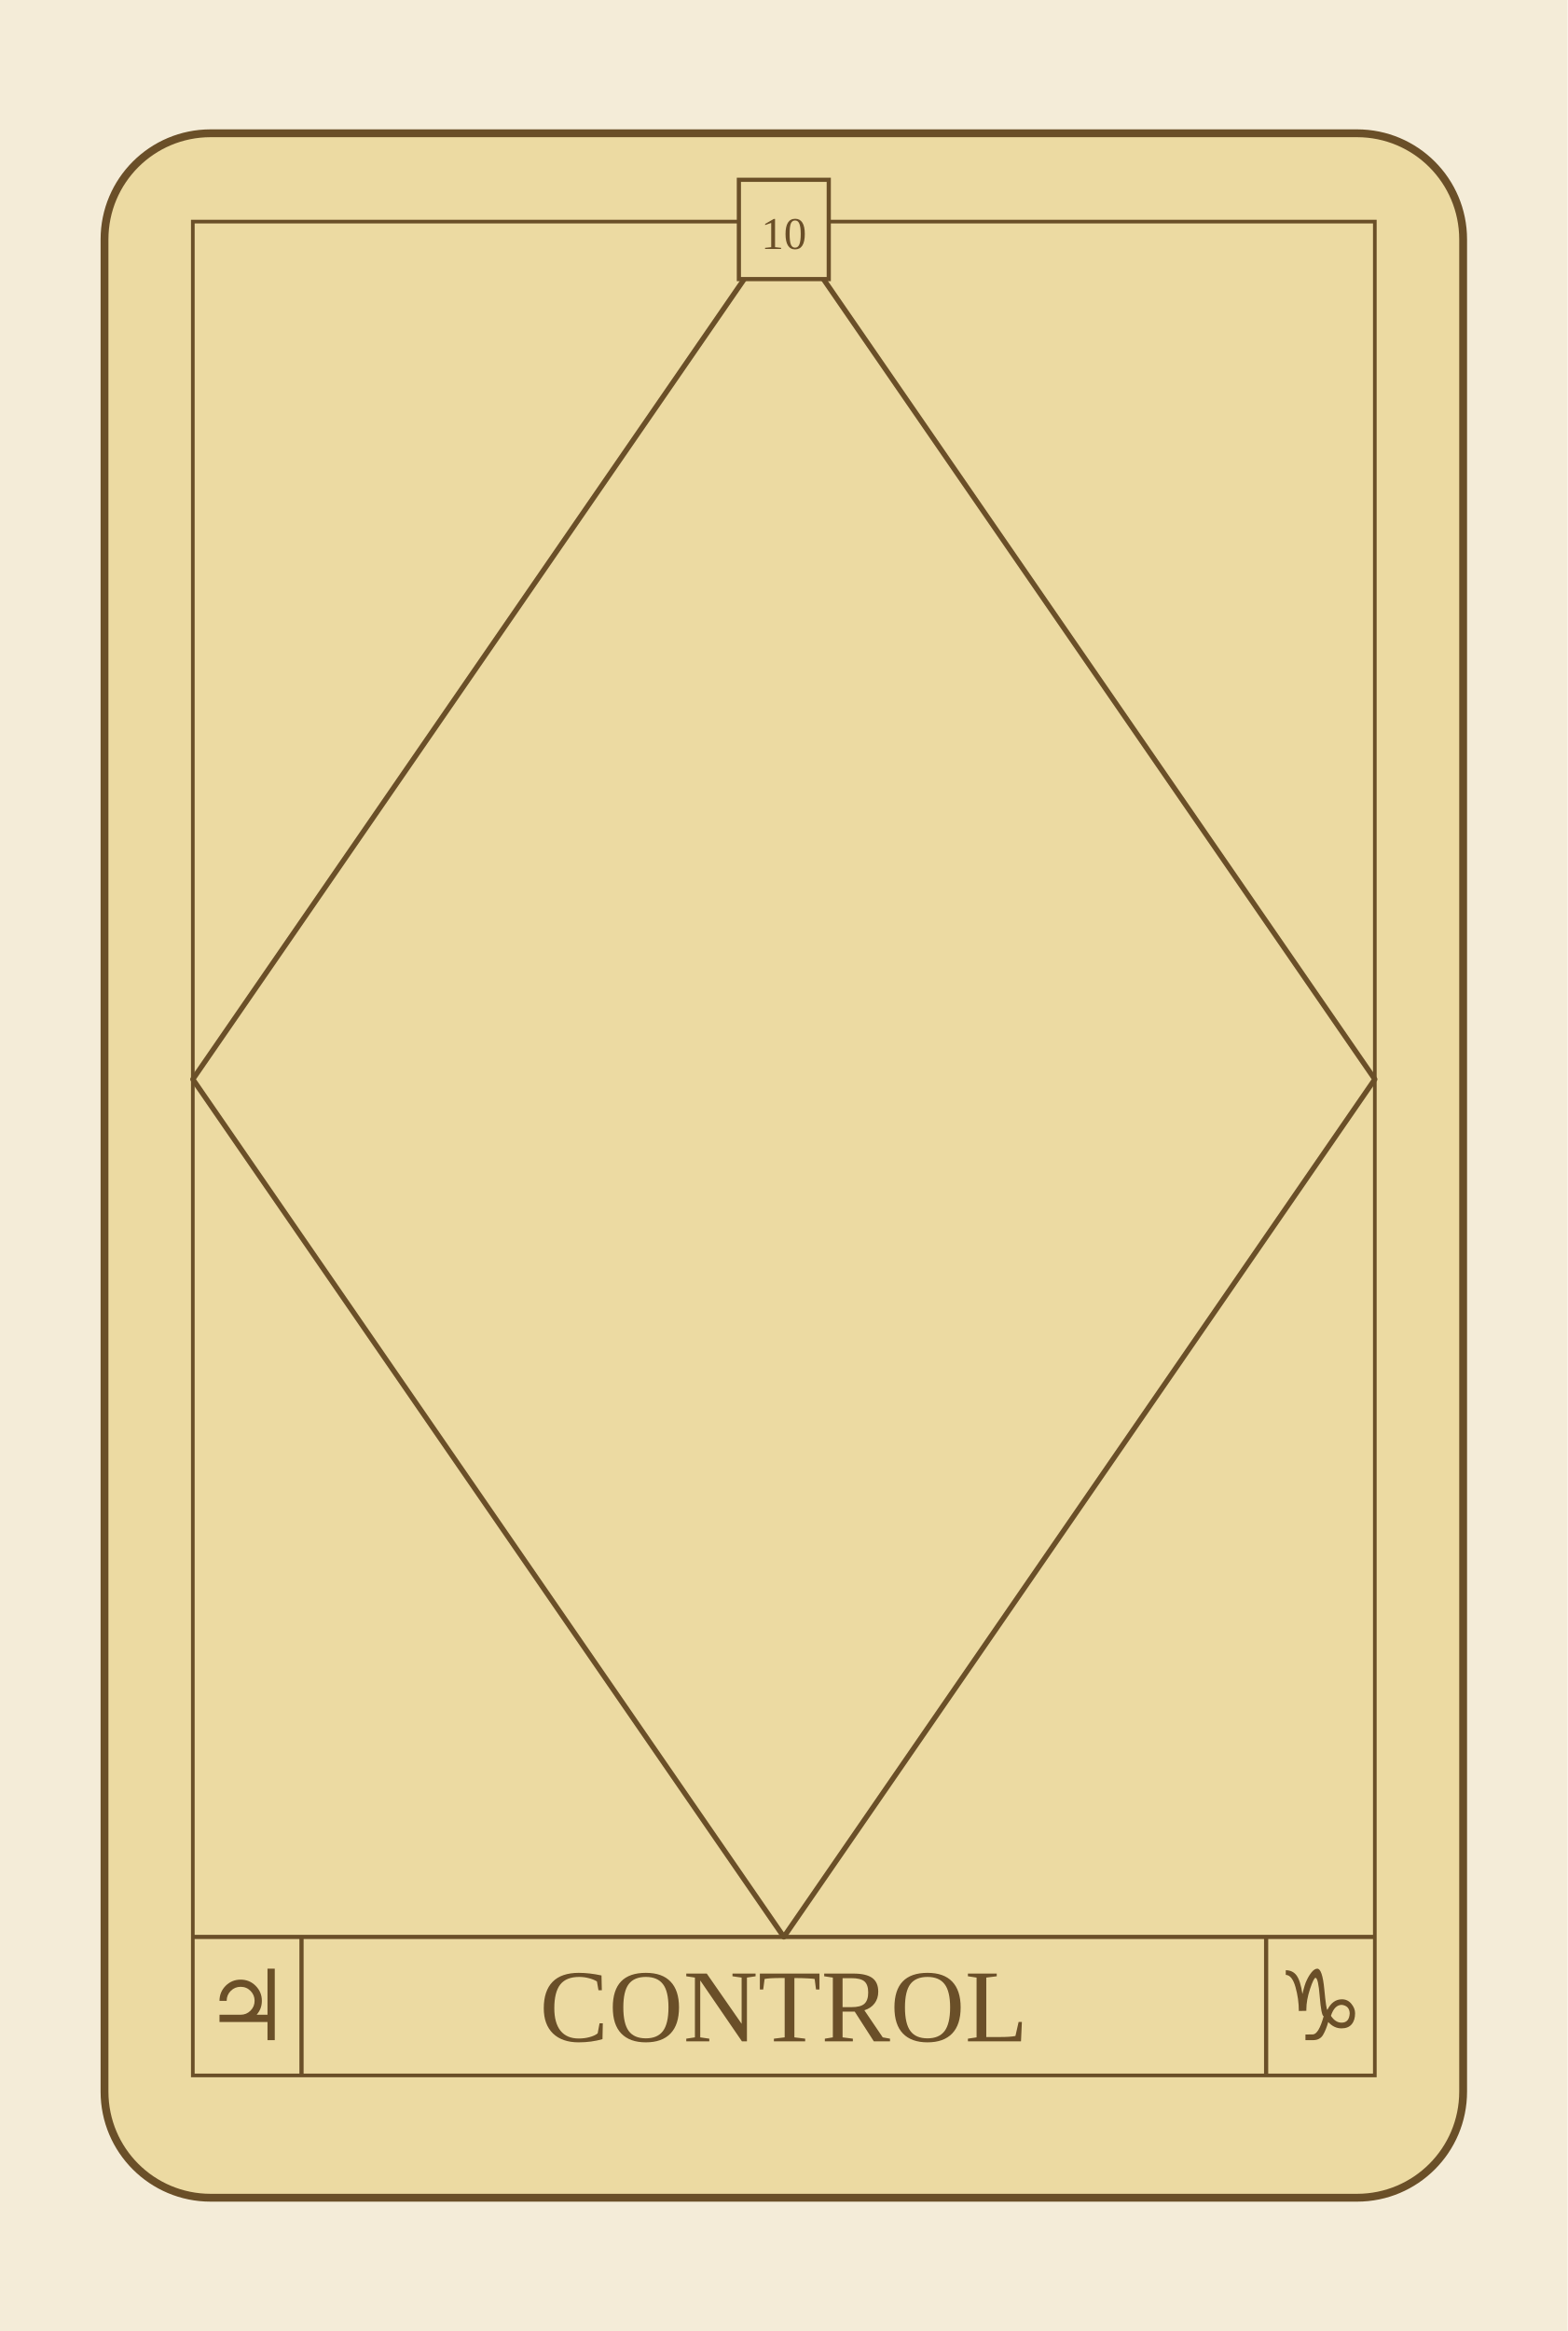
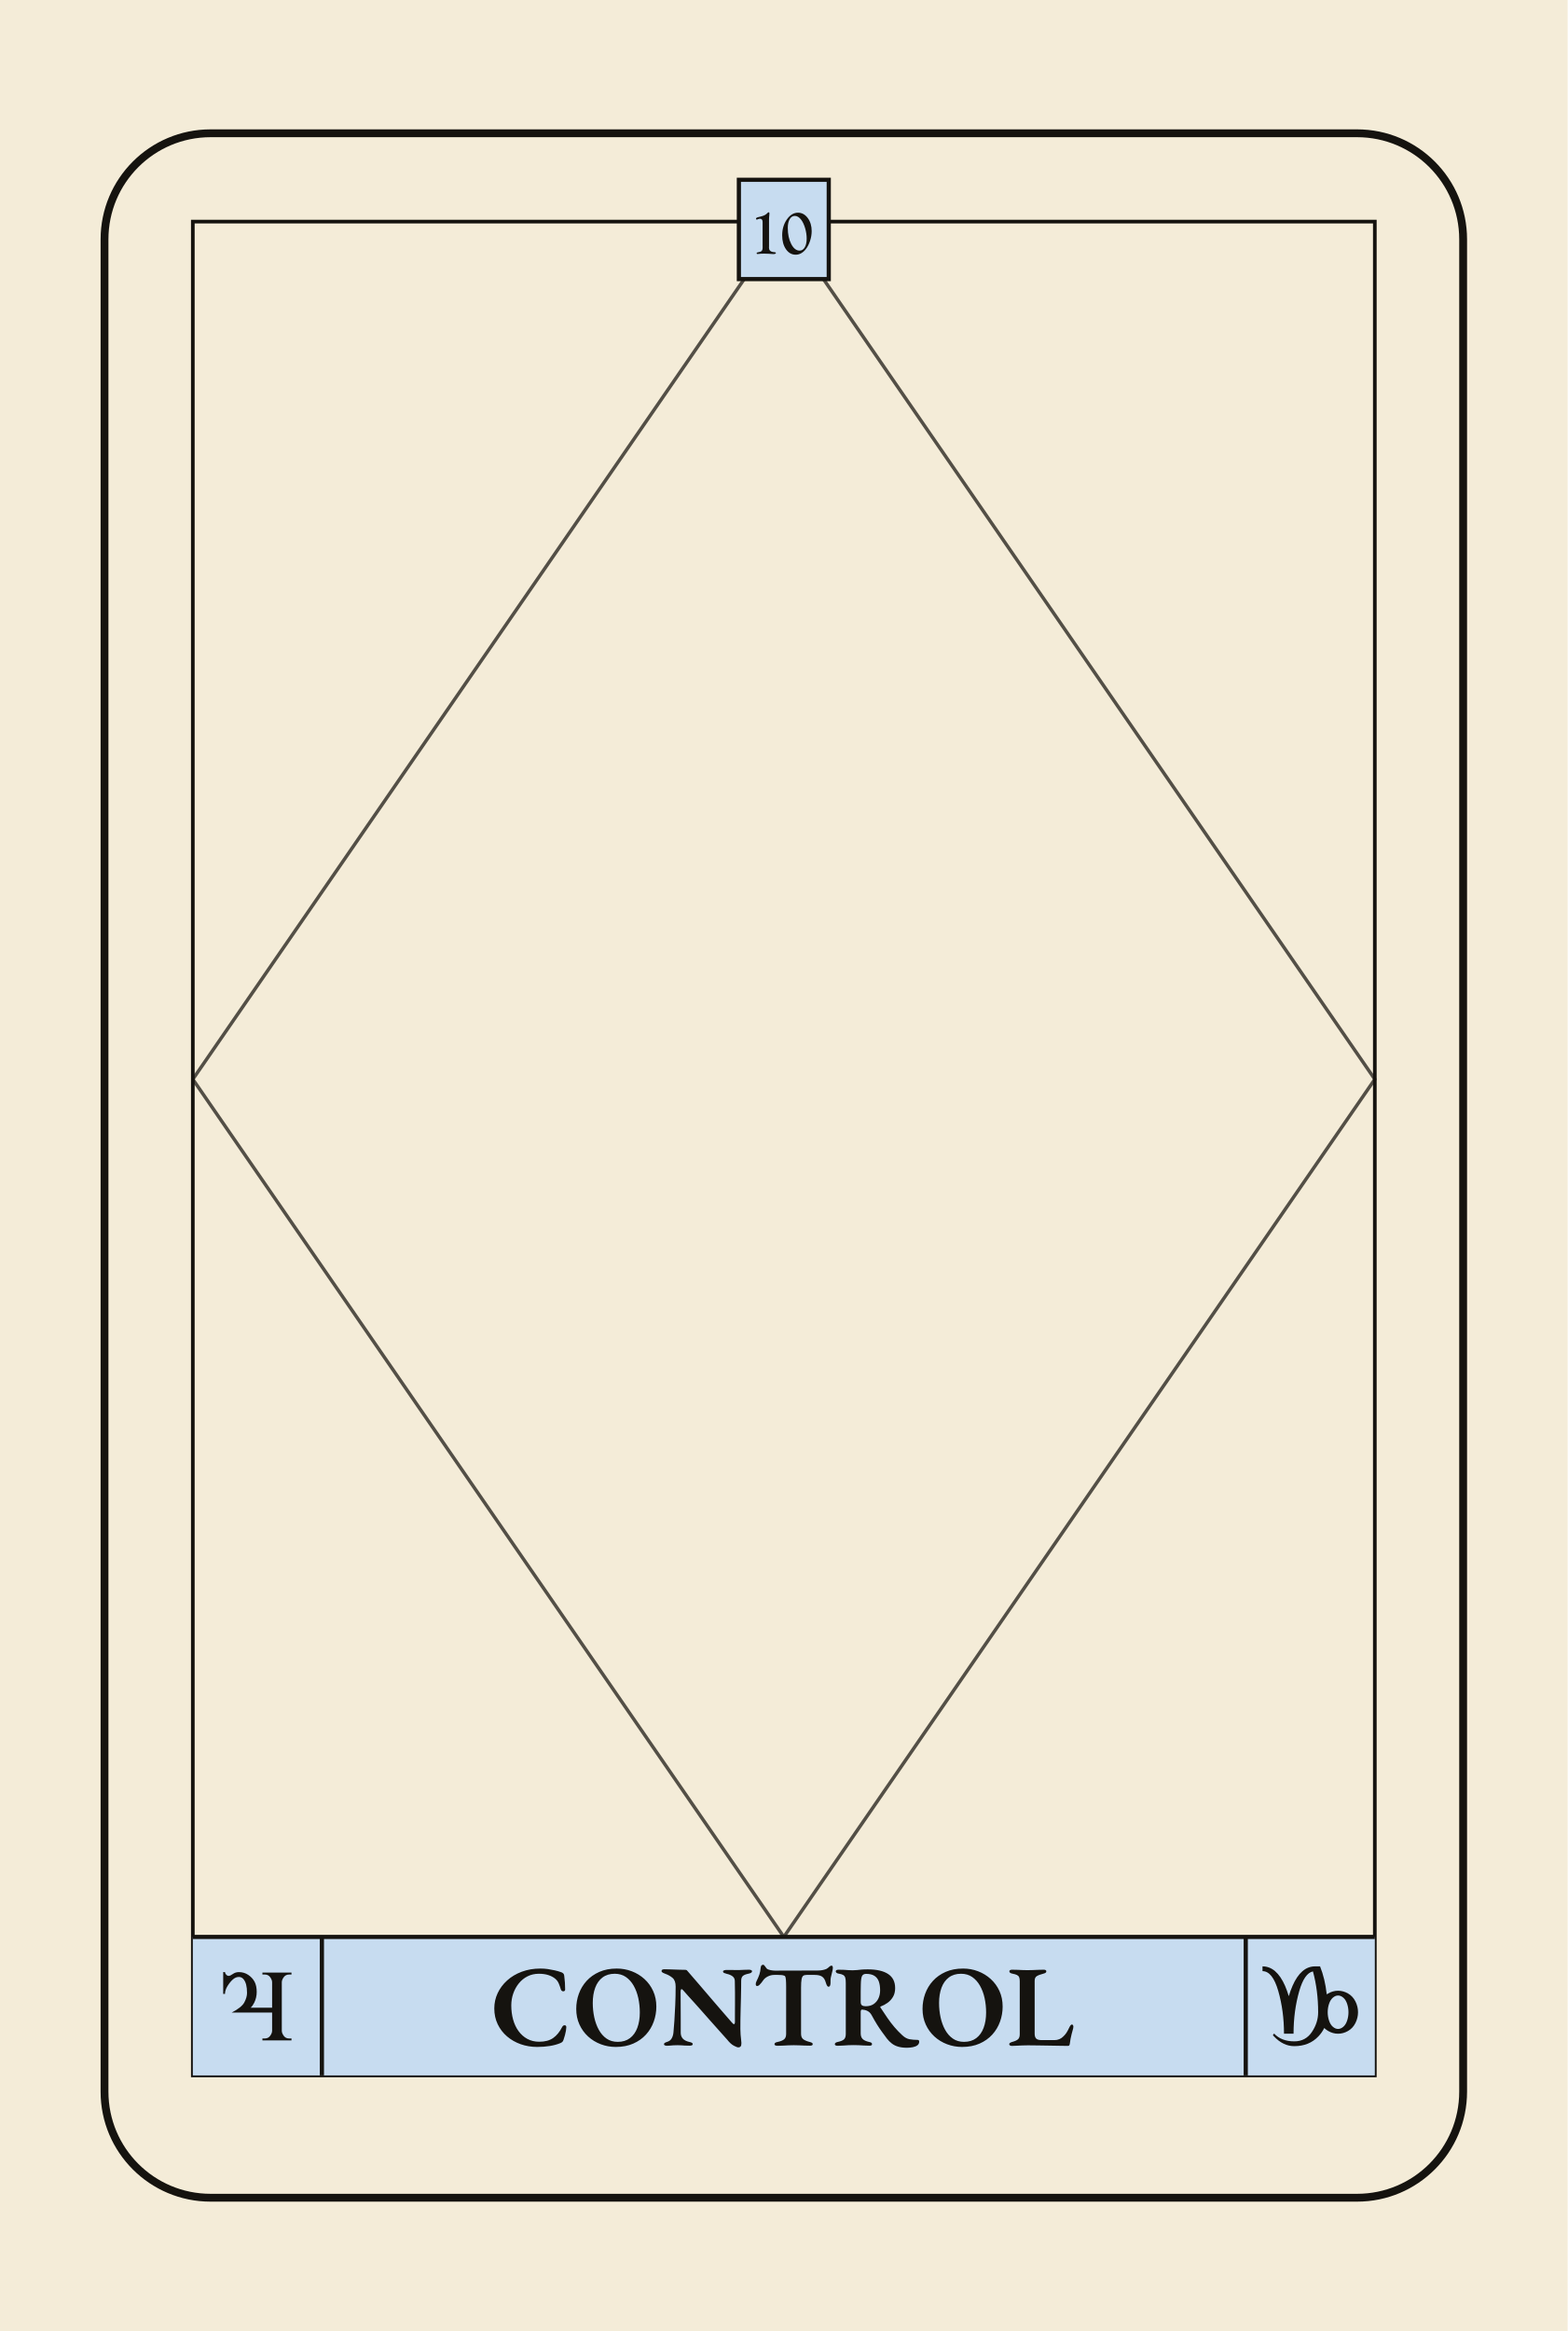
- <svg xmlns="http://www.w3.org/2000/svg" viewBox="0 0 300 446" font-family="Georgia, 'Times New Roman', serif">
+ <svg xmlns="http://www.w3.org/2000/svg" viewBox="0 0 300 446">
  <rect width="300" height="446" fill="#f4ecd8" />
-   <rect x="20.0" y="25.5" width="260" height="395" rx="20.3" fill="#ecdaa2" stroke="#6a4f28" stroke-width="1.5" />
-   <rect x="36.9" y="42.4" width="226.2" height="354.7" fill="none" stroke="#6a4f28" stroke-width="0.7" />
-   <g fill="none" stroke="#6a4f28" stroke-width="1.0" stroke-linecap="round" stroke-linejoin="round">
+   <rect x="20.0" y="25.5" width="260" height="395" rx="20.3" fill="#f4ecd8" stroke="#15130f" stroke-width="1.5" />
+   <rect x="36.9" y="42.4" width="226.2" height="354.7" fill="none" stroke="#15130f" stroke-width="0.7" />
+   <g fill="none" stroke="#15130f" stroke-width="0.65" stroke-opacity="0.72" stroke-linecap="round" stroke-linejoin="round">
    <path d="M150.0,42.4 L263.1,206.5 L150.0,370.6 L36.9,206.5 Z" />
  </g>
-   <g fill="none" stroke="#6a4f28" stroke-width="0.8">
+   <path d="M36.9,370.6 H263.1 V397.1 H36.9 Z" fill="#c7dcf0" />
+   <g fill="none" stroke="#15130f" stroke-width="0.8">
    <line x1="36.9" y1="370.6" x2="263.1" y2="370.6" />
-     <line x1="57.7" y1="370.6" x2="57.7" y2="397.1" />
-     <line x1="242.3" y1="370.6" x2="242.3" y2="397.1" />
+     <line x1="61.6" y1="370.6" x2="61.6" y2="397.1" />
+     <line x1="238.4" y1="370.6" x2="238.4" y2="397.1" />
  </g>
-   <rect x="141.4" y="34.4" width="17.2" height="19.0" fill="#ecdaa2" stroke="#6a4f28" stroke-width="0.8" />
-   <text x="150.0" y="44.7" text-anchor="middle" dominant-baseline="central" font-size="8.7" fill="#6a4f28">10</text>
-   <text x="47.30" y="383.87" text-anchor="middle" dominant-baseline="central" font-family="'Segoe UI Symbol','Apple Symbols','DejaVu Sans',sans-serif" font-size="18.72" fill="#6a4f28">♃</text>
-   <text x="252.70" y="383.87" text-anchor="middle" dominant-baseline="central" font-family="'Segoe UI Symbol','Apple Symbols','DejaVu Sans',sans-serif" font-size="18.72" fill="#6a4f28">♑</text>
-   <text x="150.0" y="383.9" text-anchor="middle" dominant-baseline="central" font-size="19.8" fill="#6a4f28">CONTROL</text>
+   <rect x="141.4" y="34.4" width="17.2" height="19.0" fill="#c7dcf0" stroke="#15130f" stroke-width="0.8" />
+   <path d="M649.0 1092V235L647.0 193L657.0 137Q686.0 59 825.0 52Q867.0 50 867.0 28Q867.0 -7 780.0 -7Q761.0 -7 652.0 2Q595.0 7 494.0 7Q394.0 7 322.0 -2Q293.0 -5 280.0 -5Q255.0 -5 255.0 20Q255.0 41 281.0 45Q384.0 61 415.0 92.0Q446.0 123 446.0 210L445.0 248V1010Q445.0 1115 363.0 1115Q331.0 1115 306.0 1104L281.0 1093Q270.0 1089 261.0 1089Q235.0 1089 235.0 1113Q235.0 1137 260.0 1150.0Q285.0 1163 362.0 1180Q506.0 1211 567.0 1267L614.0 1310Q625.0 1320 641.0 1320Q661.0 1320 661.0 1282Q661.0 1271 659.0 1243L651.0 1153Q649.0 1126 649.0 1092ZM1569.0 1307Q1753.0 1307 1878.5 1138.5Q2004.0 970 2004.0 722Q2004.0 567 1951.0 407.5Q1898.0 248 1812.0 142Q1674.0 -27 1496.0 -27Q1308.0 -27 1187.5 146.0Q1067.0 319 1067.0 588Q1067.0 880 1216.0 1093.5Q1365.0 1307 1569.0 1307ZM1470.0 1205Q1366.0 1205 1305.5 1102.0Q1245.0 999 1245.0 824Q1245.0 522 1354.0 312.5Q1463.0 103 1620.0 103Q1723.0 103 1784.0 206.5Q1845.0 310 1845.0 485Q1845.0 644 1797.5 809.0Q1750.0 974 1675.0 1077Q1580.0 1205 1470.0 1205Z" transform="matrix(0.006024 0 0 -0.006024 143.26 48.57)" fill="#15130f" />
+   <path d="M542.0 980Q542.0 1081 524.0 1150.5Q506.0 1220 468.5 1265.0Q431.0 1310 374.0 1310Q309.0 1310 251.5 1260.0Q194.0 1210 140.5 1125.0Q87.0 1040 87.0 960H50.0V1410H87.0Q87.0 1385 110.5 1358.5Q134.0 1332 164.0 1332Q194.0 1332 249.0 1371.0Q304.0 1410 374.0 1410Q483.0 1410 568.5 1352.0Q654.0 1294 698.0 1210.5Q742.0 1127 742.0 1000Q742.0 883 691.0 779Q660.0 716 617.0 675H1060.0V1200Q1060.0 1250 1020.0 1305.0Q980.0 1360 910.0 1360H860.0V1400H1460.0V1360H1410.0Q1340.0 1360 1300.0 1305.0Q1260.0 1250 1260.0 1200V200Q1260.0 150 1300.0 95.0Q1340.0 40 1410.0 40H1460.0V0H860.0V40H910.0Q980.0 40 1020.0 95.0Q1060.0 150 1060.0 200V575H225.0Q430.0 680 486.0 784.5Q542.0 889 542.0 980Z" transform="matrix(0.009268 0 0 -0.009268 42.25 390.40)" fill="#15130f" />
+   <path d="M1415.0 450Q1415.0 359 1443.0 274.5Q1471.0 190 1523.5 145.0Q1576.0 100 1632.0 100Q1689.0 100 1741.5 145.0Q1794.0 190 1822.0 274.5Q1850.0 359 1850.0 450Q1850.0 541 1822.0 625.5Q1794.0 710 1741.5 755.0Q1689.0 800 1632.0 800Q1576.0 800 1523.5 755.0Q1471.0 710 1443.0 625.5Q1415.0 541 1415.0 450ZM1395.0 824Q1409.0 834 1424.0 842Q1524.0 900 1632.0 900Q1741.0 900 1841.5 842.0Q1942.0 784 1996.0 675.5Q2050.0 567 2050.0 450Q2050.0 333 1996.0 224.5Q1942.0 116 1841.5 58.0Q1741.0 0 1632.0 0Q1524.0 0 1424.0 58Q1379.0 84 1343.0 120Q1297.0 25 1221.0 -55Q1027.0 -260 715.0 -260Q483.0 -260 289.0 -55Q278.0 -43 267.0 -31L292.0 4Q446.0 -160 715.0 -160Q952.0 -160 1083.5 35.5Q1215.0 231 1215.0 450Q1215.0 906 1106.0 1305Q927.0 1266 820.0 895Q700.0 479 700.0 0H500.0Q500.0 479 380.0 894.5Q260.0 1310 50.0 1310V1410Q343.0 1410 522.0 1003Q566.0 901 600.0 786Q634.0 901 679.0 1003Q857.0 1410 1150.0 1410H1255.0Q1359.0 1153 1395.0 824Z" transform="matrix(0.009139 0 0 -0.009139 241.15 389.12)" fill="#15130f" />
+   <path d="M405.0 -14Q330.0 -14 263.0 9.5Q196.0 33 144.5 77.0Q93.0 121 63.5 182.5Q34.0 244 34.0 319Q34.0 389 63.0 451.0Q92.0 513 145.0 561.0Q198.0 609 271.5 636.5Q345.0 664 433.0 664Q467.0 664 497.5 659.5Q528.0 655 557.0 648.5Q586.0 642 614.0 632Q625.0 628 631.5 621.0Q638.0 614 639.0 602Q643.0 572 645.0 542.5Q647.0 513 647.0 484Q648.0 474 640.0 469.5Q632.0 465 623.0 468.5Q614.0 472 610.0 483Q602.0 511 591.5 535.5Q581.0 560 560.0 577Q537.0 596 502.0 607.5Q467.0 619 420.0 619Q366.0 619 322.0 597.0Q278.0 575 246.5 536.0Q215.0 497 198.0 448.0Q181.0 399 181.0 345Q181.0 281 196.5 224.0Q212.0 167 243.5 123.5Q275.0 80 320.0 55.5Q365.0 31 423.0 31Q497.0 31 543.0 63.0Q589.0 95 621.0 158Q629.0 174 643.0 173.5Q657.0 173 657.0 157Q657.0 145 654.0 127.0Q651.0 109 645.5 88.5Q640.0 68 633.0 48Q629.0 36 623.0 30.0Q617.0 24 605.0 19Q567.0 3 515.5 -5.5Q464.0 -14 405.0 -14ZM1085.0 -14Q1017.0 -14 955.0 9.5Q893.0 33 845.5 76.5Q798.0 120 770.5 180.5Q743.0 241 743.0 315Q743.0 383 765.5 445.5Q788.0 508 832.5 557.0Q877.0 606 942.5 635.0Q1008.0 664 1094.0 664Q1162.0 664 1223.5 640.5Q1285.0 617 1333.0 573.5Q1381.0 530 1408.5 469.5Q1436.0 409 1436.0 335Q1436.0 268 1413.5 205.0Q1391.0 142 1346.5 93.0Q1302.0 44 1236.5 15.0Q1171.0 -14 1085.0 -14ZM1102.0 30Q1165.0 30 1207.5 62.0Q1250.0 94 1271.5 151.5Q1293.0 209 1293.0 284Q1293.0 348 1280.0 408.0Q1267.0 468 1240.0 515.5Q1213.0 563 1172.5 591.0Q1132.0 619 1076.0 619Q1013.0 619 970.5 587.0Q928.0 555 907.0 498.0Q886.0 441 886.0 366Q886.0 302 899.0 242.0Q912.0 182 938.5 134.0Q965.0 86 1005.5 58.0Q1046.0 30 1102.0 30ZM2146.0 -18Q2134.0 -18 2106.0 -3.0Q2078.0 12 2049.0 49Q2032.0 68 2007.5 95.5Q1983.0 123 1953.5 156.0Q1924.0 189 1892.0 225.0Q1860.0 261 1828.5 297.0Q1797.0 333 1767.0 366.0Q1737.0 399 1712.0 426.5Q1687.0 454 1670.0 474Q1666.0 479 1661.5 482.5Q1657.0 486 1654.0 486Q1650.0 486 1648.0 479.0Q1646.0 472 1646.0 466Q1646.0 420 1646.5 357.0Q1647.0 294 1647.0 229.0Q1647.0 164 1647.0 109Q1647.0 78 1665.0 58.0Q1683.0 38 1722.0 29Q1734.0 27 1742.5 22.5Q1751.0 18 1751.0 10Q1751.0 3 1743.0 0.0Q1735.0 -3 1725.0 -3Q1698.0 -3 1682.0 -2.0Q1666.0 -1 1653.0 0.0Q1640.0 1 1620.0 1Q1599.0 1 1582.5 0.0Q1566.0 -1 1553.0 -2.5Q1540.0 -4 1528.0 -4Q1518.0 -4 1510.0 -0.5Q1502.0 3 1502.0 9Q1502.0 17 1509.5 21.5Q1517.0 26 1530.0 30Q1556.0 38 1568.5 59.5Q1581.0 81 1584.0 111Q1588.0 149 1592.0 210.5Q1596.0 272 1599.5 349.0Q1603.0 426 1603.0 508Q1603.0 560 1576.5 583.0Q1550.0 606 1510.0 620Q1503.0 622 1492.0 628.0Q1481.0 634 1481.0 643Q1481.0 652 1489.0 655.0Q1497.0 658 1506.0 658Q1527.0 658 1548.0 657.0Q1569.0 656 1590.5 655.5Q1612.0 655 1635.5 654.0Q1659.0 653 1686.0 653Q1695.0 653 1699.5 649.5Q1704.0 646 1708.0 640Q1724.0 621 1749.0 592.5Q1774.0 564 1803.5 529.5Q1833.0 495 1865.5 457.0Q1898.0 419 1930.5 381.0Q1963.0 343 1993.0 308.5Q2023.0 274 2047.5 245.5Q2072.0 217 2088.0 199Q2092.0 195 2097.5 189.0Q2103.0 183 2107.0 183Q2115.0 183 2116.0 200Q2116.0 226 2116.0 266.5Q2116.0 307 2116.5 356.5Q2117.0 406 2116.5 458.0Q2116.0 510 2115.0 558Q2114.0 583 2094.5 597.5Q2075.0 612 2046.0 618Q2034.0 621 2023.5 625.5Q2013.0 630 2013.0 639Q2013.0 646 2023.5 649.0Q2034.0 652 2043.0 652Q2063.0 652 2076.5 652.0Q2090.0 652 2102.0 651.5Q2114.0 651 2127.0 651Q2149.0 651 2163.0 651.5Q2177.0 652 2193.5 653.0Q2210.0 654 2237.0 654Q2249.0 654 2256.5 650.5Q2264.0 647 2264.0 641Q2264.0 626 2235.0 620Q2200.0 613 2185.5 601.0Q2171.0 589 2170.0 561Q2170.0 536 2169.5 497.0Q2169.0 458 2168.0 412.0Q2167.0 366 2165.5 318.0Q2164.0 270 2163.5 224.0Q2163.0 178 2163.0 141Q2163.0 117 2165.0 92.0Q2167.0 67 2169.5 47.5Q2172.0 28 2172.0 20Q2172.0 -2 2165.0 -10.0Q2158.0 -18 2146.0 -18ZM2483.0 -4Q2473.0 -4 2465.5 -0.5Q2458.0 3 2458.0 9Q2458.0 17 2465.0 22.0Q2472.0 27 2485.0 29Q2523.0 37 2541.0 51.5Q2559.0 66 2559.0 99V504Q2559.0 545 2557.0 566.0Q2555.0 587 2551.5 594.5Q2548.0 602 2541.0 603Q2531.0 607 2516.0 608.0Q2501.0 609 2487.0 609H2456.0Q2427.0 609 2400.0 595.5Q2373.0 582 2358.0 559Q2354.0 553 2345.5 542.0Q2337.0 531 2327.5 522.0Q2318.0 513 2308.0 513Q2301.0 513 2298.5 518.0Q2296.0 523 2296.0 529Q2296.0 541 2302.0 553Q2319.0 587 2327.5 612.5Q2336.0 638 2339.0 673Q2341.0 688 2347.5 692.5Q2354.0 697 2361.0 697Q2367.0 697 2375.5 684.5Q2384.0 672 2391.0 664Q2400.0 655 2423.0 650.5Q2446.0 646 2462.0 646L2831.0 647Q2859.0 647 2878.0 651.5Q2897.0 656 2908.0 661Q2923.0 670 2932.0 679.5Q2941.0 689 2953.0 689Q2958.0 689 2960.5 683.5Q2963.0 678 2963.0 670Q2963.0 665 2962.0 658.5Q2961.0 652 2960.0 647Q2956.0 628 2952.0 613.5Q2948.0 599 2945.5 586.5Q2943.0 574 2943.0 558V541Q2943.0 527 2939.0 517.0Q2935.0 507 2926.0 507Q2918.0 507 2912.5 516.5Q2907.0 526 2901.0 546Q2892.0 578 2871.0 593.5Q2850.0 609 2805.0 609H2737.0Q2718.0 609 2707.5 602.0Q2697.0 595 2692.5 571.5Q2688.0 548 2688.0 499V100Q2688.0 68 2706.0 53.5Q2724.0 39 2763.0 29Q2775.0 26 2782.0 22.0Q2789.0 18 2789.0 10Q2789.0 3 2782.5 0.0Q2776.0 -3 2766.0 -3Q2742.0 -3 2718.0 -2.0Q2694.0 -1 2670.5 0.0Q2647.0 1 2625.0 1Q2603.0 1 2579.5 0.0Q2556.0 -1 2531.5 -2.5Q2507.0 -4 2483.0 -4ZM3603.0 -21Q3560.0 -21 3528.0 -11.5Q3496.0 -2 3473.0 16.0Q3450.0 34 3431.0 58Q3409.0 88 3388.0 116.5Q3367.0 145 3345.5 179.5Q3324.0 214 3298.0 262Q3285.0 285 3265.0 296Q3252.0 303 3238.5 306.0Q3225.0 309 3216.0 309Q3210.0 310 3207.0 304.0Q3204.0 298 3204.0 289V103Q3204.0 72 3220.5 55.0Q3237.0 38 3277.0 29Q3290.0 27 3296.0 22.5Q3302.0 18 3302.0 10Q3302.0 3 3296.5 0.0Q3291.0 -3 3280.0 -3Q3257.0 -3 3233.0 -1.5Q3209.0 0 3186.5 1.0Q3164.0 2 3144.0 2Q3122.0 2 3098.5 1.0Q3075.0 0 3051.0 -2.0Q3027.0 -4 3003.0 -4Q2994.0 -4 2987.0 -0.5Q2980.0 3 2980.0 9Q2980.0 24 3005.0 29Q3043.0 37 3059.0 51.0Q3075.0 65 3075.0 98V540Q3075.0 569 3070.5 584.5Q3066.0 600 3053.0 608.0Q3040.0 616 3014.0 620Q3000.0 622 2994.0 628.0Q2988.0 634 2988.0 640Q2988.0 647 2994.5 650.5Q3001.0 654 3012.0 654Q3042.0 654 3060.0 653.0Q3078.0 652 3094.5 650.5Q3111.0 649 3134.0 649Q3156.0 649 3173.0 651.0Q3190.0 653 3211.0 655.0Q3232.0 657 3265.0 657Q3380.0 657 3441.0 617.0Q3502.0 577 3502.0 495Q3502.0 450 3483.0 418.5Q3464.0 387 3435.5 367.0Q3407.0 347 3377.0 336Q3373.0 335 3373.5 331.0Q3374.0 327 3377.0 324Q3407.0 278 3435.5 236.5Q3464.0 195 3495.5 158.0Q3527.0 121 3564.0 87Q3595.0 58 3627.5 52.5Q3660.0 47 3695.0 47Q3710.0 47 3710.0 32Q3710.0 12 3695.0 0.5Q3680.0 -11 3655.5 -16.0Q3631.0 -21 3603.0 -21ZM3247.0 338Q3288.0 338 3315.5 356.5Q3343.0 375 3357.5 406.0Q3372.0 437 3372.0 475Q3372.0 520 3361.0 551.5Q3350.0 583 3323.5 600.5Q3297.0 618 3251.0 618Q3225.0 618 3215.5 599.5Q3206.0 581 3205.0 525Q3204.0 502 3204.0 464.5Q3204.0 427 3204.0 375Q3204.0 353 3215.5 345.5Q3227.0 338 3247.0 338ZM4081.0 -14Q4013.0 -14 3951.0 9.5Q3889.0 33 3841.5 76.5Q3794.0 120 3766.5 180.5Q3739.0 241 3739.0 315Q3739.0 383 3761.5 445.5Q3784.0 508 3828.5 557.0Q3873.0 606 3938.5 635.0Q4004.0 664 4090.0 664Q4158.0 664 4219.5 640.5Q4281.0 617 4329.0 573.5Q4377.0 530 4404.5 469.5Q4432.0 409 4432.0 335Q4432.0 268 4409.5 205.0Q4387.0 142 4342.5 93.0Q4298.0 44 4232.5 15.0Q4167.0 -14 4081.0 -14ZM4098.0 30Q4161.0 30 4203.5 62.0Q4246.0 94 4267.5 151.5Q4289.0 209 4289.0 284Q4289.0 348 4276.0 408.0Q4263.0 468 4236.0 515.5Q4209.0 563 4168.5 591.0Q4128.0 619 4072.0 619Q4009.0 619 3966.5 587.0Q3924.0 555 3903.0 498.0Q3882.0 441 3882.0 366Q3882.0 302 3895.0 242.0Q3908.0 182 3934.5 134.0Q3961.0 86 4001.5 58.0Q4042.0 30 4098.0 30ZM4512.0 -5Q4501.0 -5 4495.0 -0.5Q4489.0 4 4489.0 9Q4489.0 17 4496.0 21.5Q4503.0 26 4510.0 28Q4546.0 37 4563.0 50.5Q4580.0 64 4580.0 95V555Q4580.0 578 4574.5 590.0Q4569.0 602 4555.5 608.5Q4542.0 615 4516.0 620Q4490.0 625 4490.0 641Q4490.0 647 4497.0 650.5Q4504.0 654 4513.0 654Q4538.0 654 4560.5 653.0Q4583.0 652 4604.0 651.0Q4625.0 650 4646.0 650Q4669.0 650 4692.5 651.0Q4716.0 652 4740.5 653.0Q4765.0 654 4788.0 654Q4798.0 654 4804.0 650.5Q4810.0 647 4810.0 640Q4810.0 632 4803.5 627.5Q4797.0 623 4785.0 620Q4746.0 610 4727.5 598.5Q4709.0 587 4709.0 558V101Q4709.0 72 4722.0 58.5Q4735.0 45 4771.0 45H4880.0Q4903.0 45 4922.0 53.0Q4941.0 61 4953.0 73Q4971.0 89 4983.0 107.0Q4995.0 125 5006.0 149Q5013.0 164 5019.0 172.0Q5025.0 180 5031.0 180Q5038.0 180 5041.0 173.5Q5044.0 167 5044.0 160Q5044.0 159 5043.0 154.0Q5042.0 149 5042.0 146Q5034.0 117 5028.5 96.0Q5023.0 75 5019.5 55.5Q5016.0 36 5013.0 13Q5012.0 6 5009.0 0.5Q5006.0 -5 4997.0 -5Q4967.0 -5 4925.0 -4.0Q4883.0 -3 4836.0 -2.5Q4789.0 -2 4741.5 -1.0Q4694.0 0 4652.0 0Q4630.0 0 4601.5 -1.0Q4573.0 -2 4548.0 -3.5Q4523.0 -5 4512.0 -5Z" transform="matrix(0.02212 0 0 -0.02212 93.84 391.34)" fill="#15130f" />
</svg>
